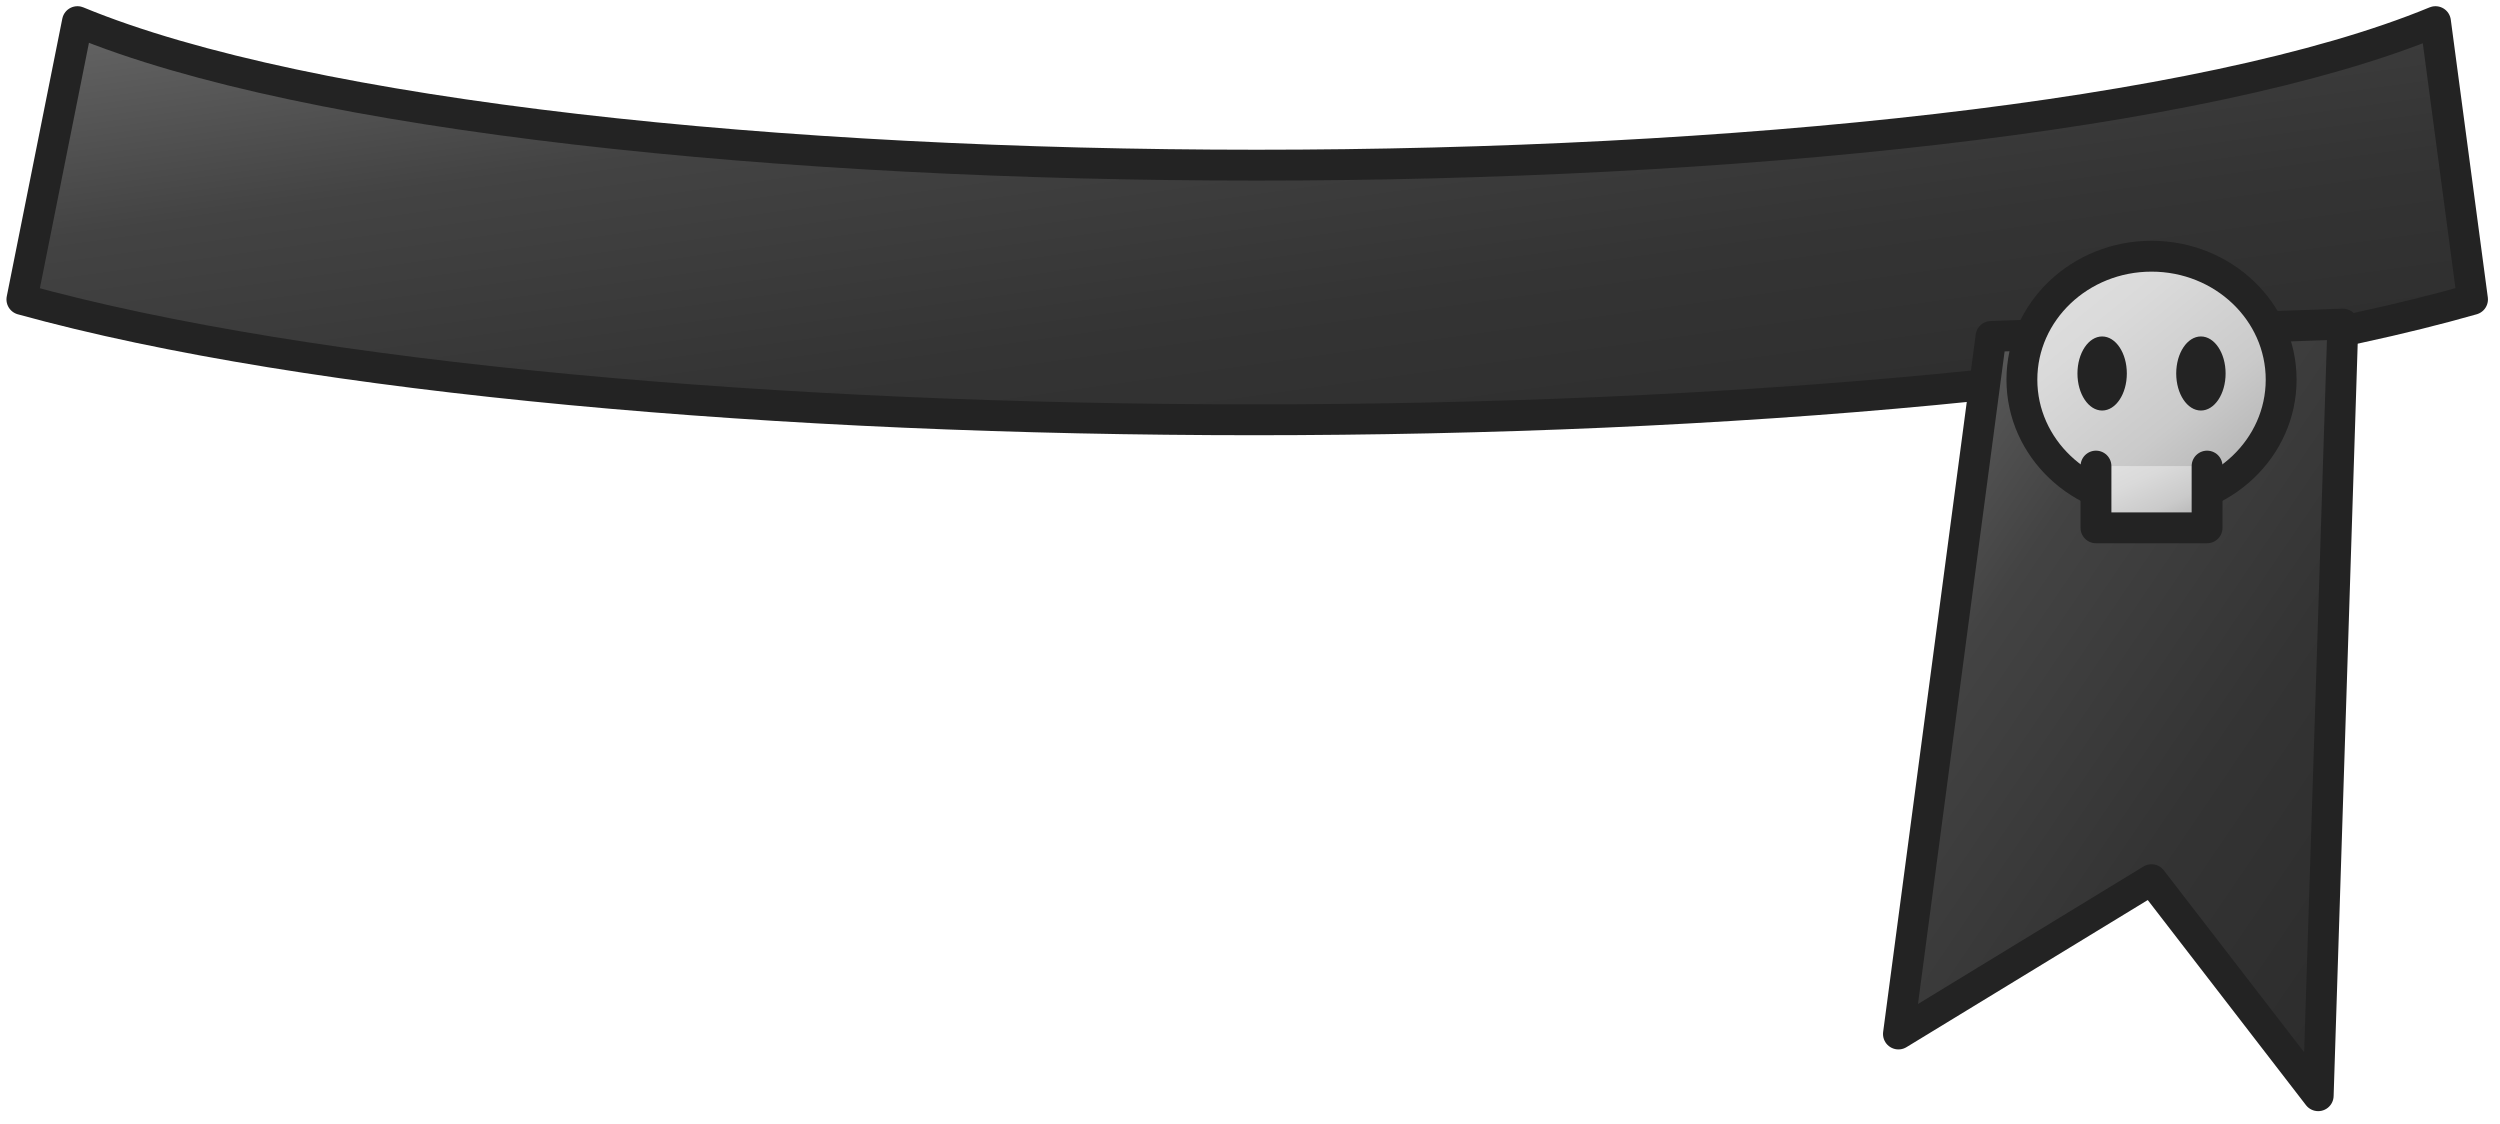
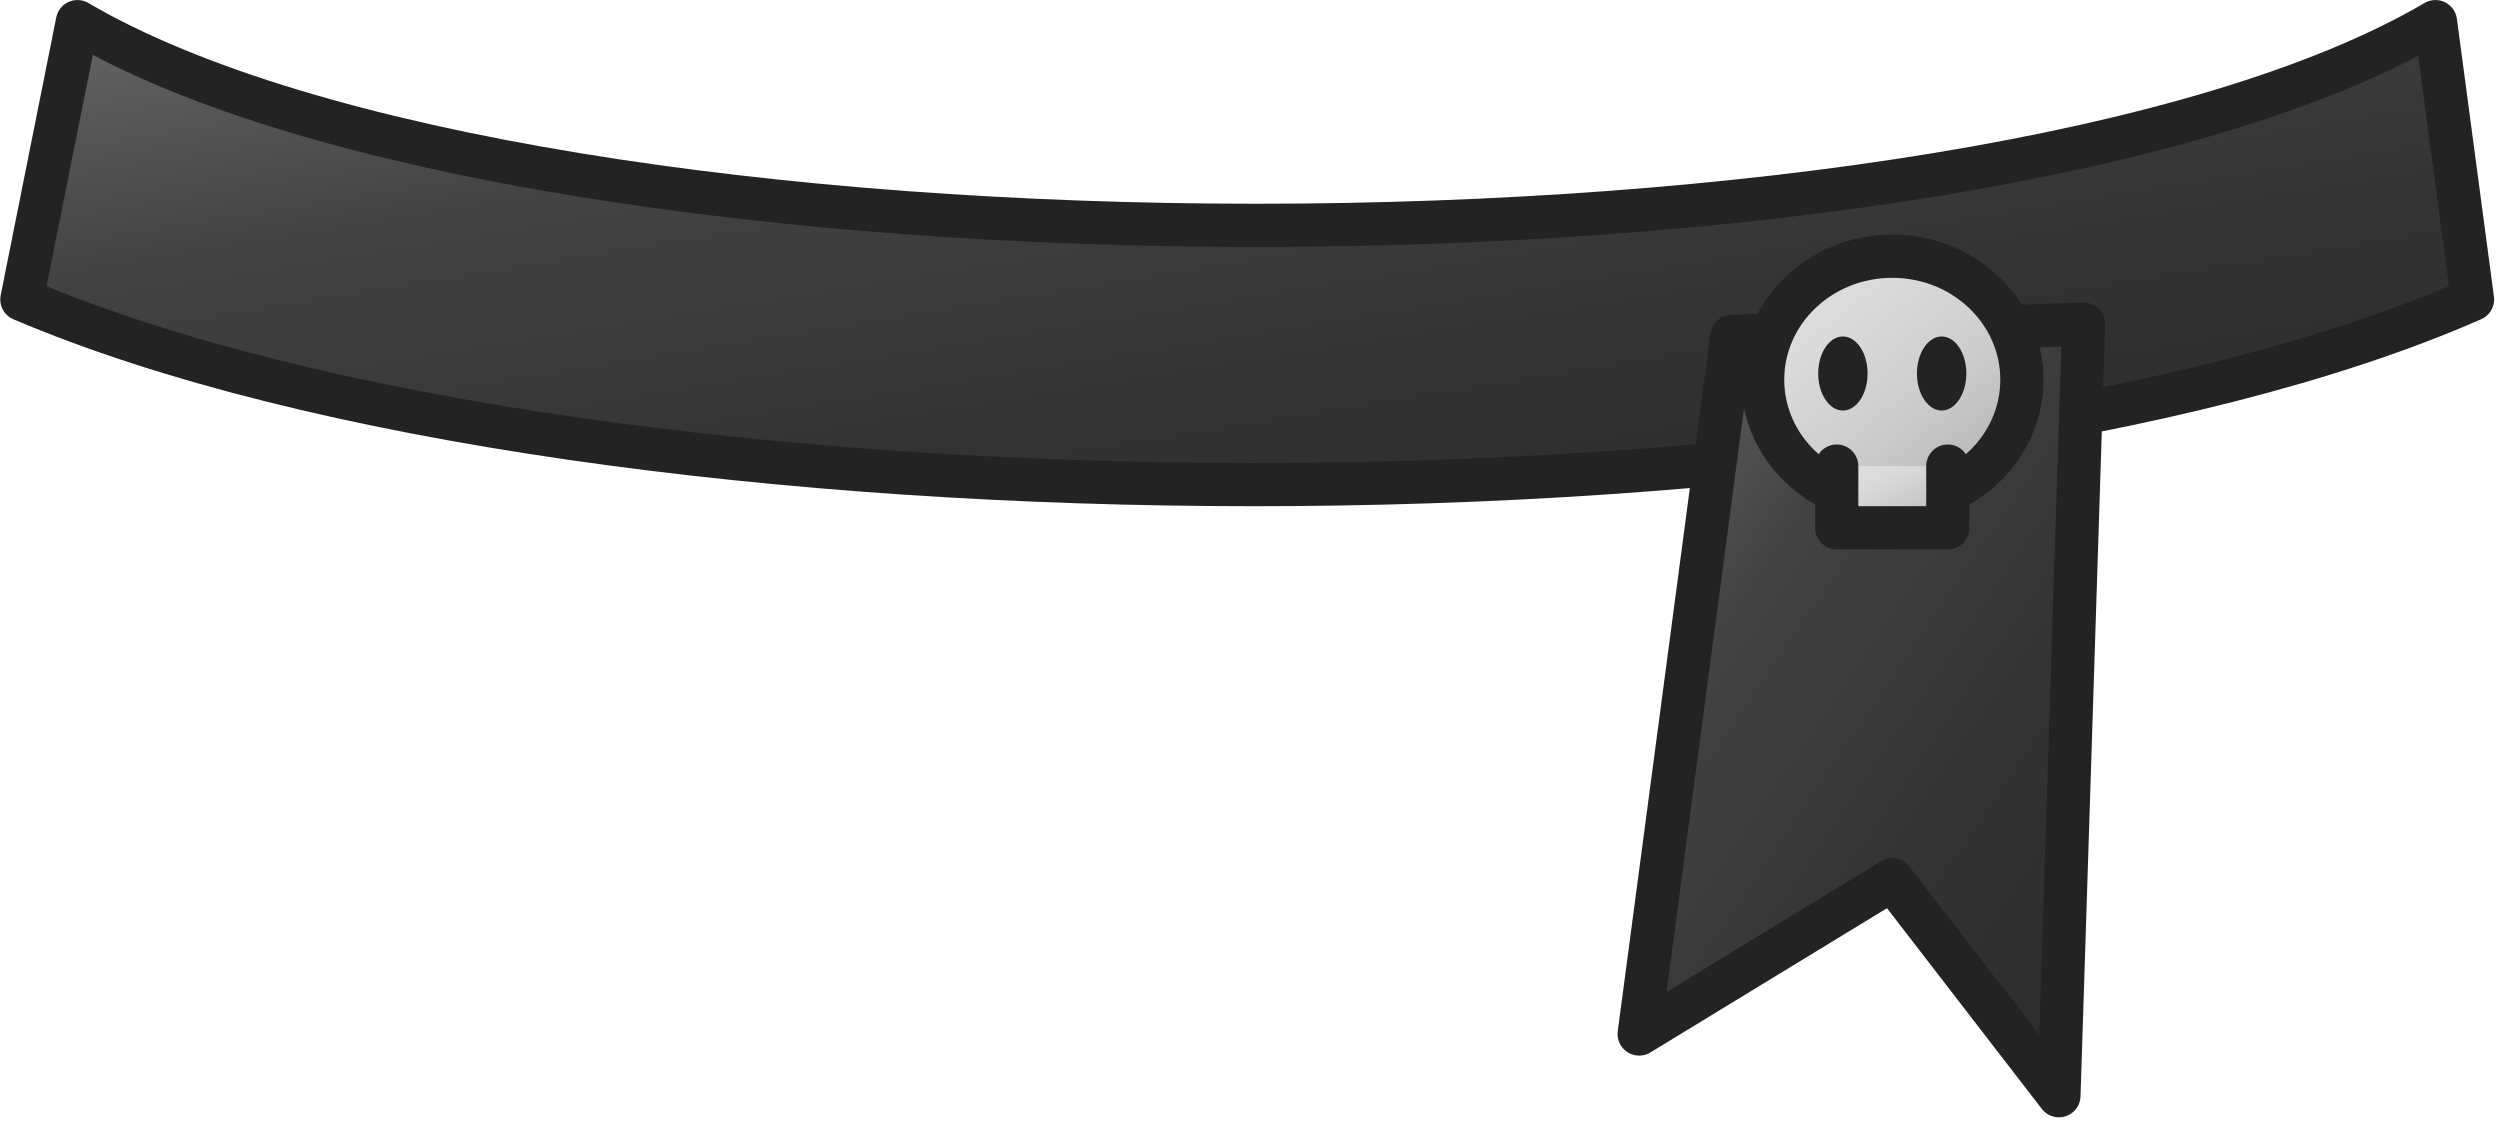
<svg xmlns="http://www.w3.org/2000/svg" width="405" height="182" viewBox="-177 -361 405 182" data-detail="1">
  <defs>
    <linearGradient id="light-eaa67f3a" x1="0%" y1="0%" x2="85%" y2="100%">
      <stop offset="0%" stop-color="#666666" />
      <stop offset="32%" stop-color="#434343" />
      <stop offset="68%" stop-color="#343434" />
      <stop offset="100%" stop-color="#2d2d2d" />
    </linearGradient>
    <linearGradient id="light-1fa765d4" x1="0%" y1="0%" x2="85%" y2="100%">
      <stop offset="0%" stop-color="#e1e1e1" />
      <stop offset="32%" stop-color="#dadada" />
      <stop offset="68%" stop-color="#cacaca" />
      <stop offset="100%" stop-color="#afafaf" />
    </linearGradient>
  </defs>
  <g>
-     <path d="M-164.453 -357.494 C-89.453 -326.494 142.547 -326.494 217.547 -357.494 L223.547 -312.494 C132.547 -286.494 -79.453 -286.494 -173.453 -312.494Z" fill="url(#light-eaa67f3a)" stroke="#232323" stroke-width="5" stroke-linejoin="round" stroke-linecap="round" />
-     <path d="M145.547 -306.494 L130.547 -193.494 L171.547 -218.494 L198.547 -183.494 L202.547 -308.494Z" fill="url(#light-eaa67f3a)" stroke="#232323" stroke-width="5" stroke-linejoin="round" stroke-linecap="round" />
-     <ellipse cx="171.547" cy="-299.494" rx="21" ry="20" fill="url(#light-1fa765d4)" stroke="#232323" stroke-width="5" />
-     <ellipse cx="163.547" cy="-300.494" rx="4" ry="6" fill="#232323" stroke="#232323" stroke-width="0" />
-     <ellipse cx="179.547" cy="-300.494" rx="4" ry="6" fill="#232323" stroke="#232323" stroke-width="0" />
-     <path d="M162.547 -285.494 L162.547 -275.494 L180.547 -275.494 L180.547 -285.494" fill="url(#light-1fa765d4)" stroke="#232323" stroke-width="5" stroke-linejoin="round" stroke-linecap="round" />
+     <path d="M-164.453 -357.494 C-89.453 -313.494 142.547 -313.494 217.547 -357.494 L223.547 -312.494 C132.547 -272.494 -79.453 -272.494 -173.453 -312.494 Z" fill="url(#light-eaa67f3a)" stroke="#232323" stroke-width="7" stroke-linejoin="round" stroke-linecap="round" />
+     <g transform="translate(-42 0)">
+       <path d="M145.547 -306.494 L130.547 -193.494 L171.547 -218.494 L198.547 -183.494 L202.547 -308.494Z" fill="url(#light-eaa67f3a)" stroke="#232323" stroke-width="7" stroke-linejoin="round" stroke-linecap="round" />
+       <ellipse cx="171.547" cy="-299.494" rx="21" ry="20" fill="url(#light-1fa765d4)" stroke="#232323" stroke-width="7" />
+       <ellipse cx="163.547" cy="-300.494" rx="4" ry="6" fill="#232323" stroke="#232323" stroke-width="0" />
+       <ellipse cx="179.547" cy="-300.494" rx="4" ry="6" fill="#232323" stroke="#232323" stroke-width="0" />
+       <path d="M162.547 -285.494 L162.547 -275.494 L180.547 -275.494 L180.547 -285.494" fill="url(#light-1fa765d4)" stroke="#232323" stroke-width="7" stroke-linejoin="round" stroke-linecap="round" />
+     </g>
  </g>
</svg>
